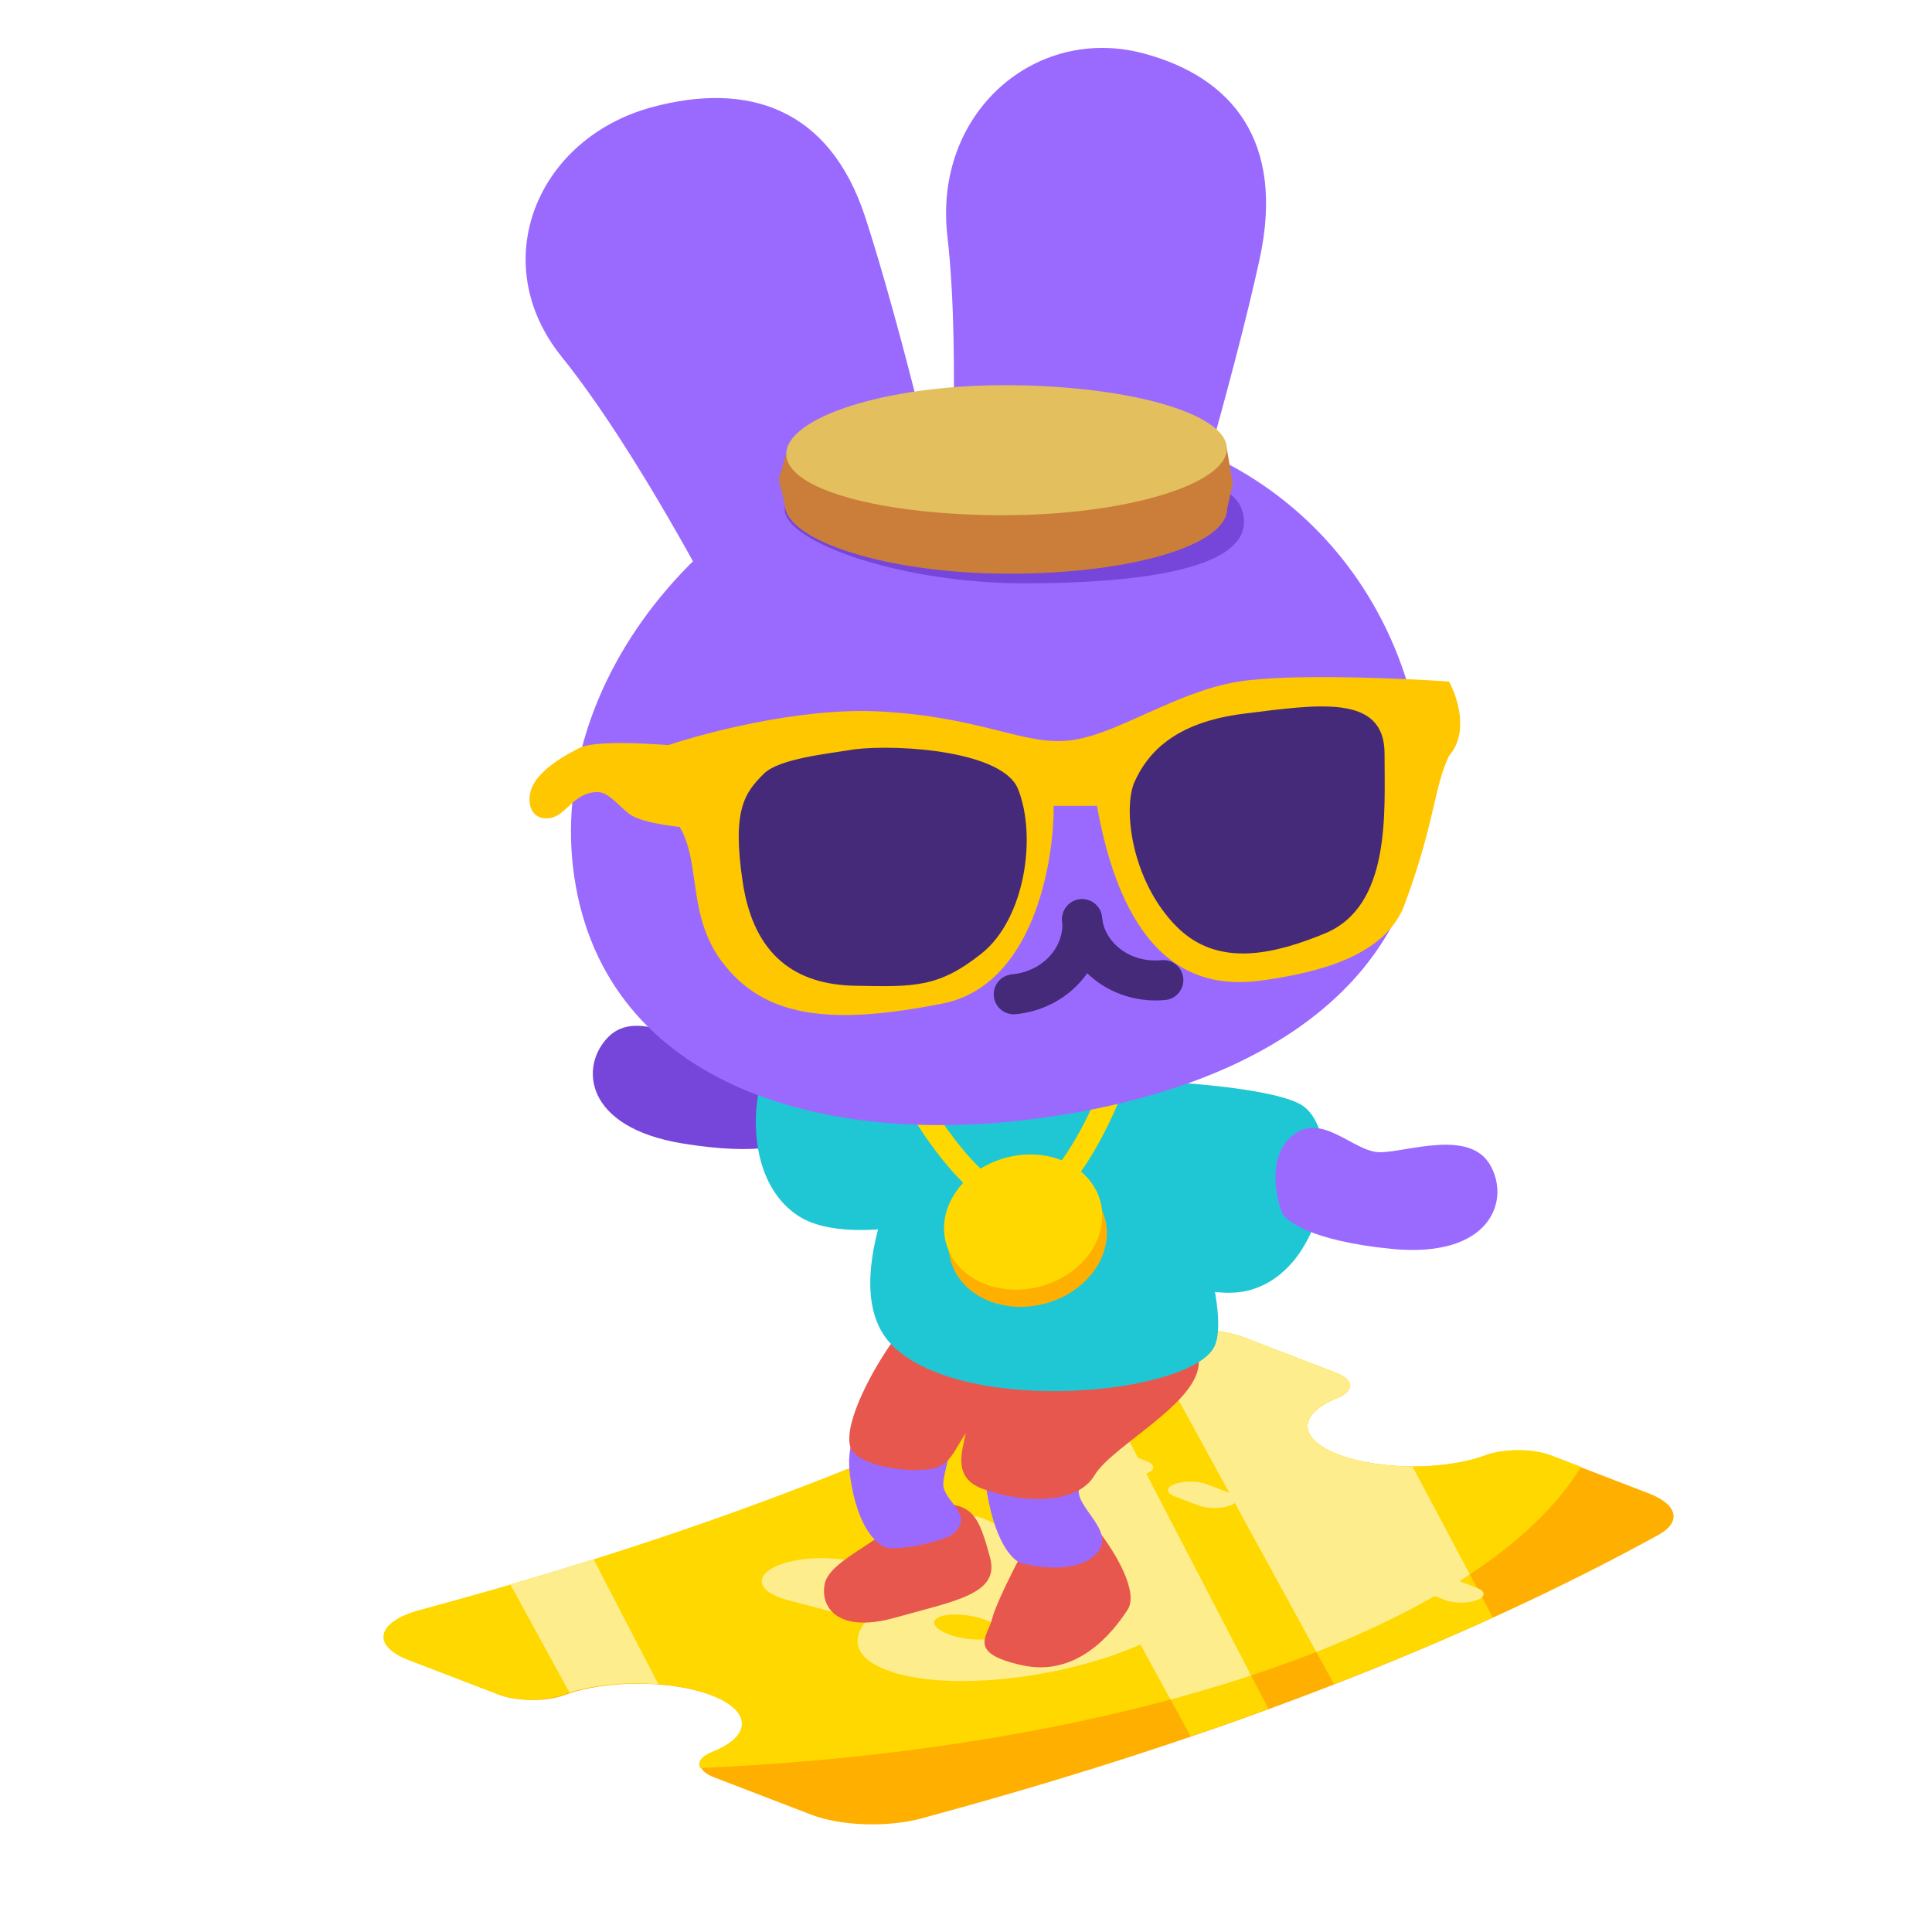
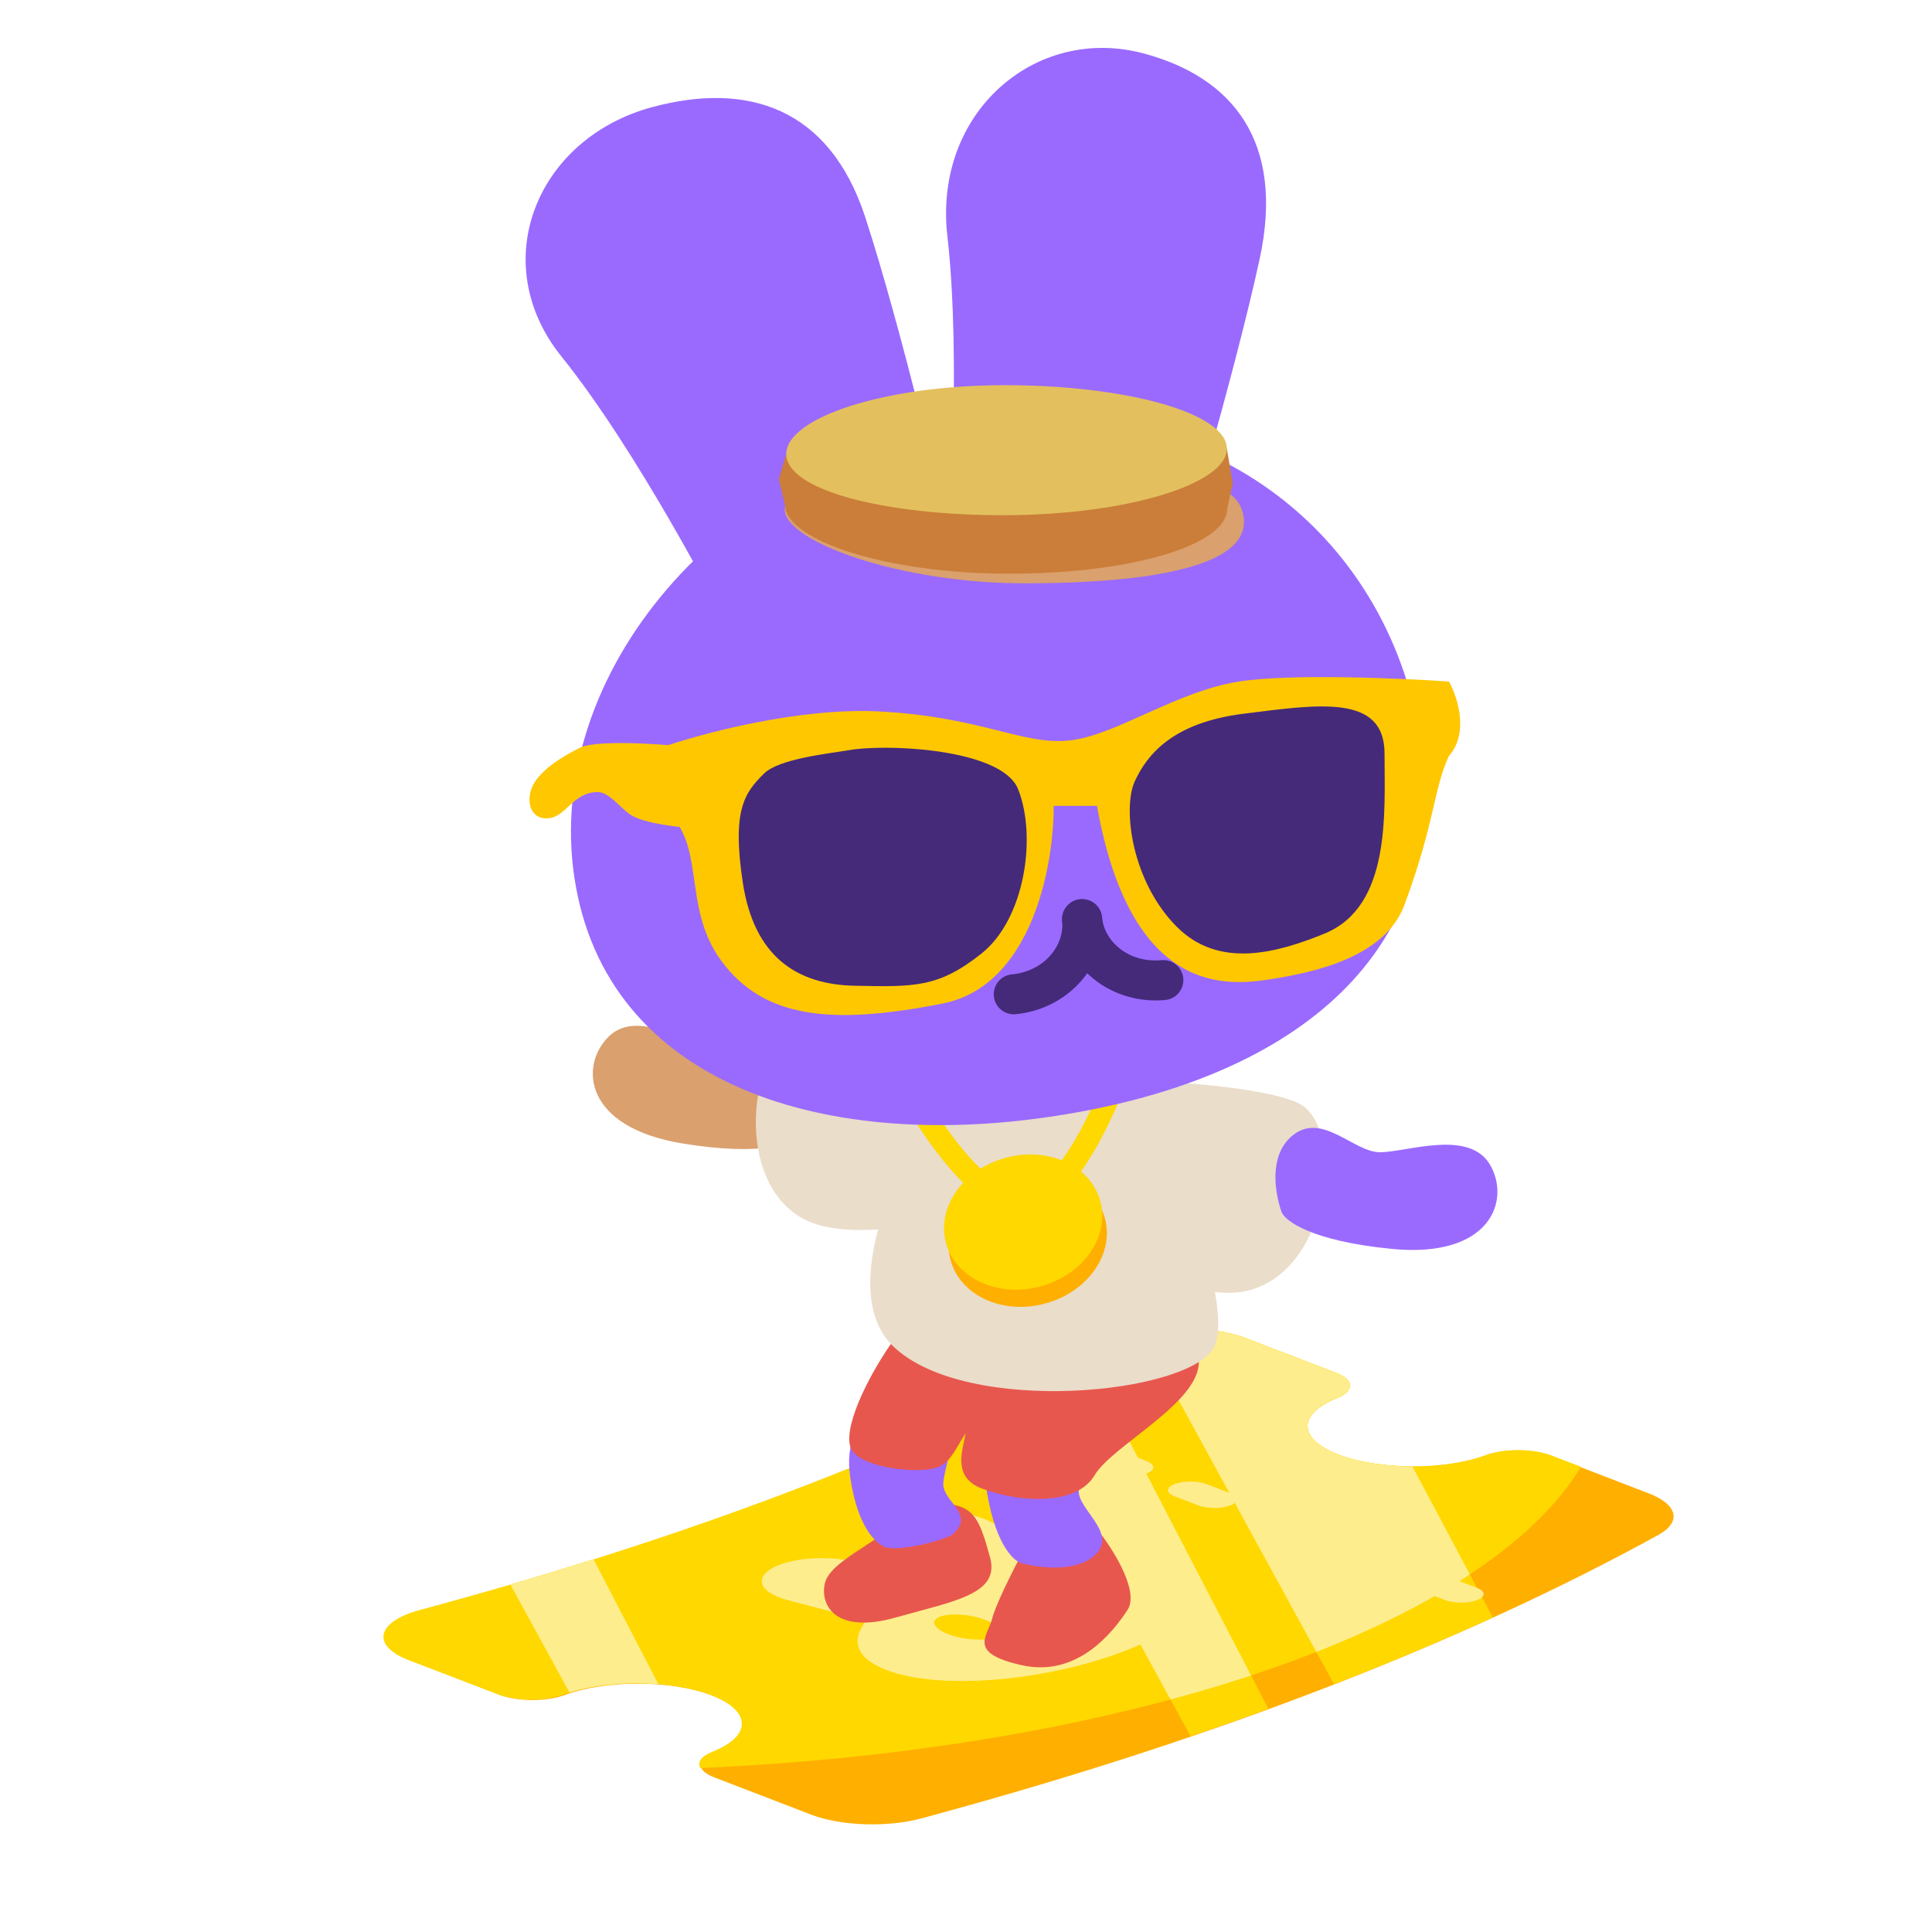
<svg xmlns="http://www.w3.org/2000/svg" width="191" height="191" fill="none" viewBox="0 0 191 191">
  <path fill="#FFAF00" d="M70.593 175.705C68.82 175.023 68.794 173.92 70.536 173.226C74.465 171.661 74.421 169.166 70.406 167.621C66.39 166.076 59.906 166.06 55.838 167.571C54.034 168.241 51.167 168.232 49.395 167.549L40.564 164.152C36.875 162.733 37.384 160.379 41.631 159.214L43.765 158.628C69.69 151.515 92.269 142.752 110.528 132.715C113.467 131.1 119.485 130.897 123.109 132.291L132.097 135.749C133.867 136.43 133.895 137.531 132.159 138.225C128.246 139.79 128.294 142.281 132.305 143.824C136.315 145.367 142.789 145.385 146.857 143.88C148.662 143.212 151.524 143.222 153.294 143.904L163.011 147.642C165.87 148.742 166.264 150.472 163.945 151.747C144.626 162.366 120.737 171.638 93.307 179.164L91.175 179.749C87.782 180.68 83.139 180.531 80.193 179.398L70.593 175.705Z" />
  <path fill="#FFD800" fill-rule="evenodd" d="M69.236 174.794C68.913 174.234 69.306 173.625 70.42 173.183C74.356 171.619 74.313 169.126 70.289 167.582C66.265 166.038 59.767 166.021 55.691 167.532C53.883 168.201 51.01 168.192 49.234 167.51L40.385 164.115C36.688 162.697 37.198 160.344 41.454 159.179L43.593 158.594C69.572 151.485 92.198 142.727 110.496 132.696C113.441 131.082 119.471 130.879 123.103 132.273L132.109 135.728C133.883 136.409 133.911 137.509 132.172 138.203C128.25 139.767 128.299 142.256 132.318 143.798C136.336 145.34 142.823 145.359 146.901 143.854C148.709 143.187 151.577 143.198 153.351 143.878L156.299 145.009C146.719 160.812 112.027 172.916 69.236 174.794Z" clip-rule="evenodd" />
  <path fill="#FFD800" fill-rule="evenodd" d="M139.632 144.969L147.581 159.912C142.57 162.187 137.331 164.385 131.875 166.501L112.908 131.819C116.05 131.072 120.294 131.195 123.103 132.273L132.109 135.728C133.884 136.409 133.911 137.509 132.172 138.203C128.25 139.767 128.299 142.256 132.318 143.798C134.339 144.574 136.984 144.964 139.632 144.969ZM99.474 138.335C102.205 137.03 104.858 135.699 107.43 134.344L125.397 168.938C122.875 169.858 120.311 170.761 117.706 171.646L99.474 138.335ZM50.459 156.654C53.242 155.843 55.983 155.012 58.682 154.162L65.089 166.498C62.063 166.253 58.808 166.528 56.298 167.323L50.459 156.654Z" clip-rule="evenodd" />
  <path fill="#FEED8D" fill-rule="evenodd" d="M145.313 155.647L139.632 144.969C137.595 144.965 135.561 144.733 133.81 144.274C133.285 144.136 132.784 143.978 132.318 143.798C128.299 142.256 128.25 139.767 132.172 138.203C133.911 137.509 133.884 136.409 132.109 135.728L123.103 132.273H123.103C121.476 131.648 119.367 131.344 117.27 131.344C115.747 131.344 114.23 131.505 112.908 131.819L130.133 163.316C135.977 161.018 141.086 158.443 145.313 155.647ZM123.685 165.641L107.43 134.344C104.858 135.699 102.205 137.03 99.474 138.335L115.721 168.019C118.479 167.277 121.137 166.483 123.685 165.641ZM65.089 166.498L58.682 154.162C55.983 155.012 53.242 155.843 50.459 156.654L56.298 167.323C56.612 167.224 56.938 167.133 57.273 167.049C59.618 166.467 62.441 166.283 65.089 166.498Z" clip-rule="evenodd" />
  <path fill="#FEED8D" fill-rule="evenodd" d="M103.142 140.53L105.109 141.284C105.978 141.618 105.978 142.158 105.109 142.492C104.24 142.825 102.831 142.825 101.962 142.492L99.995 141.737C99.126 141.404 99.126 140.863 99.995 140.53C100.864 140.196 102.273 140.196 103.142 140.53Z" clip-rule="evenodd" />
  <path fill="#FEED8D" fill-rule="evenodd" d="M111.403 143.699L113.37 144.454C114.239 144.787 114.239 145.328 113.37 145.661C112.501 145.995 111.092 145.995 110.223 145.661L108.256 144.907C107.387 144.573 107.387 144.033 108.256 143.699C109.125 143.366 110.534 143.366 111.403 143.699Z" clip-rule="evenodd" />
  <path fill="#FEED8D" fill-rule="evenodd" d="M121.63 148.831C120.761 149.164 119.352 149.164 118.483 148.831L116.123 147.925C115.254 147.592 115.254 147.051 116.123 146.718C116.992 146.384 118.401 146.384 119.27 146.718L121.63 147.623C122.499 147.957 122.499 148.497 121.63 148.831Z" clip-rule="evenodd" />
  <path fill="#FEED8D" fill-rule="evenodd" d="M129.891 152C129.022 152.334 127.613 152.334 126.744 152L124.384 151.095C123.515 150.761 123.515 150.221 124.384 149.887C125.253 149.554 126.662 149.554 127.531 149.887L129.891 150.793C130.76 151.126 130.76 151.667 129.891 152Z" clip-rule="evenodd" />
  <path fill="#FEED8D" fill-rule="evenodd" d="M135.792 153.057L137.759 153.812C138.628 154.145 138.628 154.686 137.759 155.019C136.89 155.352 135.481 155.352 134.612 155.019L132.645 154.264C131.776 153.931 131.776 153.39 132.645 153.057C133.514 152.724 134.923 152.724 135.792 153.057Z" clip-rule="evenodd" />
  <path fill="#FEED8D" fill-rule="evenodd" d="M144.052 156.226L146.019 156.981C146.888 157.315 146.888 157.855 146.019 158.189C145.15 158.522 143.741 158.522 142.872 158.189L140.905 157.434C140.036 157.101 140.036 156.56 140.905 156.226C141.774 155.893 143.183 155.893 144.052 156.226Z" clip-rule="evenodd" />
  <path fill="#FEED8D" fill-rule="evenodd" d="M88.906 153.377C86.588 152.487 86.588 151.045 88.906 150.156C91.532 149.148 95.899 149.303 97.999 150.479L103.287 153.439C107.902 152.871 112.8 152.947 116.045 154.192C118.963 155.311 119.405 156.961 118.416 158.533C117.416 160.123 114.887 161.797 111.168 163.224C107.45 164.651 103.085 165.622 98.941 166.005C94.844 166.385 90.545 166.215 87.627 165.095C84.401 163.857 84.188 161.992 85.639 160.232L77.89 158.194C74.826 157.389 74.422 155.713 77.049 154.705C79.367 153.816 83.125 153.816 85.443 154.705L90.812 156.765C91.344 156.526 91.908 156.292 92.504 156.063C93.08 155.842 93.669 155.633 94.27 155.435L88.906 153.377Z" clip-rule="evenodd" />
  <path fill="#FFD800" d="M97.425 160.149C98.9 160.715 99.273 161.489 98.26 161.877C97.246 162.266 95.229 162.123 93.755 161.557C92.281 160.992 91.907 160.218 92.921 159.829C93.934 159.44 95.951 159.583 97.425 160.149Z" />
  <path fill="#FFD800" d="M107.102 156.436C108.576 157.002 108.95 157.776 107.936 158.165C106.923 158.553 104.906 158.41 103.432 157.844C101.957 157.279 101.584 156.505 102.597 156.116C103.611 155.727 105.628 155.87 107.102 156.436Z" />
  <path fill="#E8574E" d="M111.477 159.142C112.619 157.386 110.197 153.434 108.843 151.678L101.05 153.544C100.208 155.117 98.437 158.615 98.086 160.02C97.647 161.776 95.561 163.423 101.05 164.63C106.538 165.838 110.05 161.337 111.477 159.142Z" />
  <path fill="#E8574E" d="M81.526 156.617C81.965 154.422 86.136 152.885 89.868 149.702C90.417 149.263 91.998 148.451 93.93 148.714C96.345 149.043 96.894 150.361 97.881 153.983C98.869 157.605 94.369 158.264 88.551 159.91C82.734 161.557 81.087 158.813 81.526 156.617Z" />
  <path fill="#9A6AFF" d="M93.254 146.73C93.254 148.496 96.579 149.801 94.04 151.788C92.09 152.666 88.771 153.266 87.673 152.995C86.812 152.782 84.81 151.292 84.048 145.994C83.096 139.372 88.704 138.048 92.09 139.446C95.476 140.844 93.254 144.964 93.254 146.73Z" />
  <path fill="#9A6AFF" d="M106.645 147.427C106.645 149.351 110.666 151.676 108.127 153.84C106.265 155.427 102.839 155.026 100.976 154.536C100.115 154.304 98.202 152.397 97.44 146.626C96.487 139.411 102.096 137.968 105.482 139.491C108.868 141.014 106.645 145.503 106.645 147.427Z" />
  <path fill="#E8574E" d="M84.051 143.006C83.392 140.591 86.429 135.066 88.441 132.359C98.284 131.81 118.518 128.188 118.518 134.664C118.518 138.739 109.956 142.896 108.2 145.86C106.443 148.824 100.955 148.604 97.113 147.177C94.04 146.036 95.21 143.262 95.466 141.689C94.275 143.543 93.846 144.887 92.174 145.201C89.687 145.669 84.564 144.888 84.051 143.006Z" />
-   <path fill="#1FC7D4" d="M88.332 133.127C82.536 127.595 89.063 114.064 93.052 107.99C96.967 107.149 105.675 105.466 109.187 105.466C113.578 105.466 122.36 128.407 120.054 133.127C117.749 137.847 95.576 140.042 88.332 133.127Z" />
-   <path fill="#1FC7D4" d="M123.747 127.491C117.509 129.397 105.447 122.136 100.195 118.267C99.987 115.794 99.705 110.343 100.247 108.32C100.924 105.792 124.439 106.672 128.643 109.221C132.846 111.77 131.545 125.109 123.747 127.491Z" />
+   <path fill="#EADDCA" d="M88.332 133.127C82.536 127.595 89.063 114.064 93.052 107.99C96.967 107.149 105.675 105.466 109.187 105.466C113.578 105.466 122.36 128.407 120.054 133.127C117.749 137.847 95.576 140.042 88.332 133.127Z" />
+   <path fill="#EADDCA" d="M123.747 127.491C117.509 129.397 105.447 122.136 100.195 118.267C99.987 115.794 99.705 110.343 100.247 108.32C100.924 105.792 124.439 106.672 128.643 109.221C132.846 111.77 131.545 125.109 123.747 127.491Z" />
  <path fill="#9A6AFF" d="M136.421 113.912C133.787 113.912 130.603 109.741 127.64 112.376C125.467 114.307 126.017 117.861 126.687 119.793C127.004 120.687 129.615 122.672 137.519 123.462C147.398 124.45 149.374 118.632 147.288 115.12C145.202 111.607 139.055 113.912 136.421 113.912Z" />
-   <path fill="#7645D9" d="M71.006 104.103C73.551 104.785 77.705 101.58 79.886 104.892C81.485 107.32 80.034 110.611 78.886 112.304C78.348 113.085 75.313 114.326 67.474 113.044C57.676 111.441 57.273 105.31 60.197 102.457C63.121 99.604 68.462 103.422 71.006 104.103Z" />
-   <path fill="#1FC7D4" d="M79 120.253C84.379 123.656 97.534 119.823 103.44 117.482C104.258 115.183 105.894 110.07 105.894 108.007C105.894 105.429 83.589 100.273 79 101.627C74.411 102.98 72.276 115.999 79 120.253Z" />
+   <path fill="#DAA06D" d="M71.006 104.103C73.551 104.785 77.705 101.58 79.886 104.892C81.485 107.32 80.034 110.611 78.886 112.304C78.348 113.085 75.313 114.326 67.474 113.044C57.676 111.441 57.273 105.31 60.197 102.457C63.121 99.604 68.462 103.422 71.006 104.103Z" />
+   <path fill="#EADDCA" d="M79 120.253C84.379 123.656 97.534 119.823 103.44 117.482C104.258 115.183 105.894 110.07 105.894 108.007C105.894 105.429 83.589 100.273 79 101.627C74.411 102.98 72.276 115.999 79 120.253Z" />
  <path stroke="#FFD800" stroke-width="2.195" d="M90.62 108.931C92.742 112.7 97.952 119.952 101.816 118.81C105.68 117.669 109.28 109.7 110.597 105.858" />
  <ellipse cx="101.604" cy="122.513" fill="#FFAF00" rx="7.903" ry="6.586" transform="rotate(-15 101.604 122.513)" />
  <ellipse cx="101.15" cy="120.816" fill="#FFD800" rx="7.903" ry="6.586" transform="rotate(-15 101.15 120.816)" />
  <path fill="#9A6AFF" d="M55.511 35.25C48.011 25.932 53.063 13.647 64.515 10.579C73.846 8.079 81.992 10.582 85.546 21.489C89.1 32.396 93.403 50.813 93.403 50.813C95.008 56.804 90.995 63.085 84.438 64.842C79.279 66.224 73.895 64.404 71.116 60.337C71.116 60.337 63.012 44.568 55.511 35.25Z" />
  <path fill="#9A6AFF" d="M93.659 23.337C92.259 11.128 102.382 2.421 113.073 5.285C121.784 7.619 127.071 13.931 124.524 25.639C121.977 37.346 116.315 56.273 116.315 56.273C114.638 62.532 108.317 66.276 102.196 64.636C97.379 63.346 93.966 59.022 93.751 53.939C93.751 53.939 95.059 35.546 93.659 23.337Z" />
  <path fill="#9A6AFF" d="M140.235 72.049C143.887 92.143 130.533 105.597 106.611 109.946C82.689 114.294 60.591 107.777 56.938 87.683C53.285 67.589 70.374 46.546 94.296 42.197C118.217 37.849 136.582 51.956 140.235 72.049Z" />
  <path fill="#452A7A" fill-rule="evenodd" d="M106.79 88.902C107.878 88.799 108.844 89.597 108.947 90.685C109.419 95.658 105.399 99.792 100.407 100.266C99.32 100.369 98.354 99.571 98.251 98.483C98.147 97.395 98.946 96.43 100.034 96.326C103.211 96.025 105.24 93.511 105.007 91.059C104.904 89.971 105.702 89.005 106.79 88.902Z" clip-rule="evenodd" />
  <path fill="#452A7A" fill-rule="evenodd" d="M106.79 88.902C107.878 88.798 108.844 89.597 108.947 90.684C109.18 93.137 111.646 95.224 114.823 94.922C115.911 94.819 116.877 95.617 116.98 96.705C117.083 97.793 116.285 98.759 115.197 98.862C110.206 99.336 105.479 96.032 105.007 91.058C104.904 89.971 105.702 89.005 106.79 88.902Z" clip-rule="evenodd" />
  <path fill="#452A7A" d="M93.969 83.327C96.069 88.573 94.525 91.499 91.639 92.654C88.753 93.809 85.617 92.756 83.517 87.51C81.418 82.264 82.961 79.338 85.847 78.183C88.734 77.028 91.87 78.081 93.969 83.327Z" />
  <path fill="#452A7A" d="M124.368 78.058C125.595 83.573 123.6 86.213 120.566 86.888C117.531 87.563 114.606 86.019 113.378 80.503C112.151 74.987 114.146 72.348 117.18 71.672C120.215 70.997 123.14 72.542 124.368 78.058Z" />
-   <path fill="#7645D9" d="M122.724 50.253C124.827 55.946 113.882 57.655 101.392 57.67C88.903 57.685 77.584 53.526 77.58 50.364C77.577 47.203 87.883 45.026 100.373 45.011C112.863 44.996 121.556 47.091 122.724 50.253Z" />
+   <path fill="#DAA06D" d="M122.724 50.253C124.827 55.946 113.882 57.655 101.392 57.67C88.903 57.685 77.584 53.526 77.58 50.364C77.577 47.203 87.883 45.026 100.373 45.011C112.863 44.996 121.556 47.091 122.724 50.253Z" />
  <path fill="#CB7E39" d="M121.317 50.298C121.321 53.848 112.019 56.702 99.838 56.717C87.657 56.731 77.599 53.419 77.595 49.869C77.591 46.319 87.642 43.875 99.823 43.861C112.004 43.846 121.313 46.748 121.317 50.298Z" />
  <path fill="#CB7E39" d="M121.287 44.352L77.731 44.885L76.987 47.386L77.594 49.869L121.316 50.298L121.876 47.779L121.287 44.352Z" />
  <path fill="#E3C05D" d="M121.288 44.351C121.292 47.901 111.225 50.92 99.281 50.934C87.336 50.949 77.735 48.435 77.731 44.885C77.727 41.335 87.321 38.093 99.265 38.079C111.21 38.065 121.283 40.801 121.288 44.351Z" />
  <path fill="#FFC700" d="M87.043 70.34C78.964 69.901 69.114 72.572 65.199 73.963C64.321 75.719 64.833 78.5 65.199 79.67C70.139 82.963 67.175 89.44 71.346 95.038C75.517 100.636 82.103 101.404 93.19 99.209C102.059 97.453 104.203 85.451 104.167 79.67H108.448C111.85 98.66 121.51 97.453 125.681 96.794C129.852 96.136 136.929 94.661 138.853 89.44C141.927 81.097 141.707 78.024 143.244 74.731C145.264 72.448 144.085 68.877 143.244 67.376C138.414 67.047 127.503 66.586 122.498 67.376C116.241 68.364 110.423 72.645 105.813 73.194C101.203 73.743 97.142 70.889 87.043 70.34Z" />
  <path fill="#FFC700" d="M57.276 73.945C59.257 72.942 67.789 73.808 67.789 73.808L67.77 81.807C67.77 81.807 63.732 81.498 62.314 80.533C61.244 79.805 60.188 78.266 59.033 78.301C56.579 78.376 55.995 80.747 54.214 80.895C52.432 81.042 52.073 79.285 52.522 78.02C53.113 76.352 55.295 74.948 57.276 73.945Z" />
  <path fill="#452A7A" d="M136.878 74.511C136.878 68.584 130.356 69.632 122.937 70.56C115.912 71.438 113.387 74.621 112.18 77.255C110.972 79.89 111.85 87.135 116.351 91.635C120.476 95.76 126.12 94.269 130.95 92.294C137.53 89.602 136.878 80.369 136.878 74.511Z" />
  <path fill="#452A7A" d="M100.654 78.024C99.161 74.248 88.946 73.56 84.519 74.072C81.884 74.511 77.01 74.994 75.517 76.487C73.651 78.353 72.334 80 73.432 87.244C74.533 94.509 78.701 97.343 84.519 97.453C90.336 97.562 92.751 97.675 97.032 94.269C101.313 90.864 102.52 82.744 100.654 78.024Z" />
</svg>
